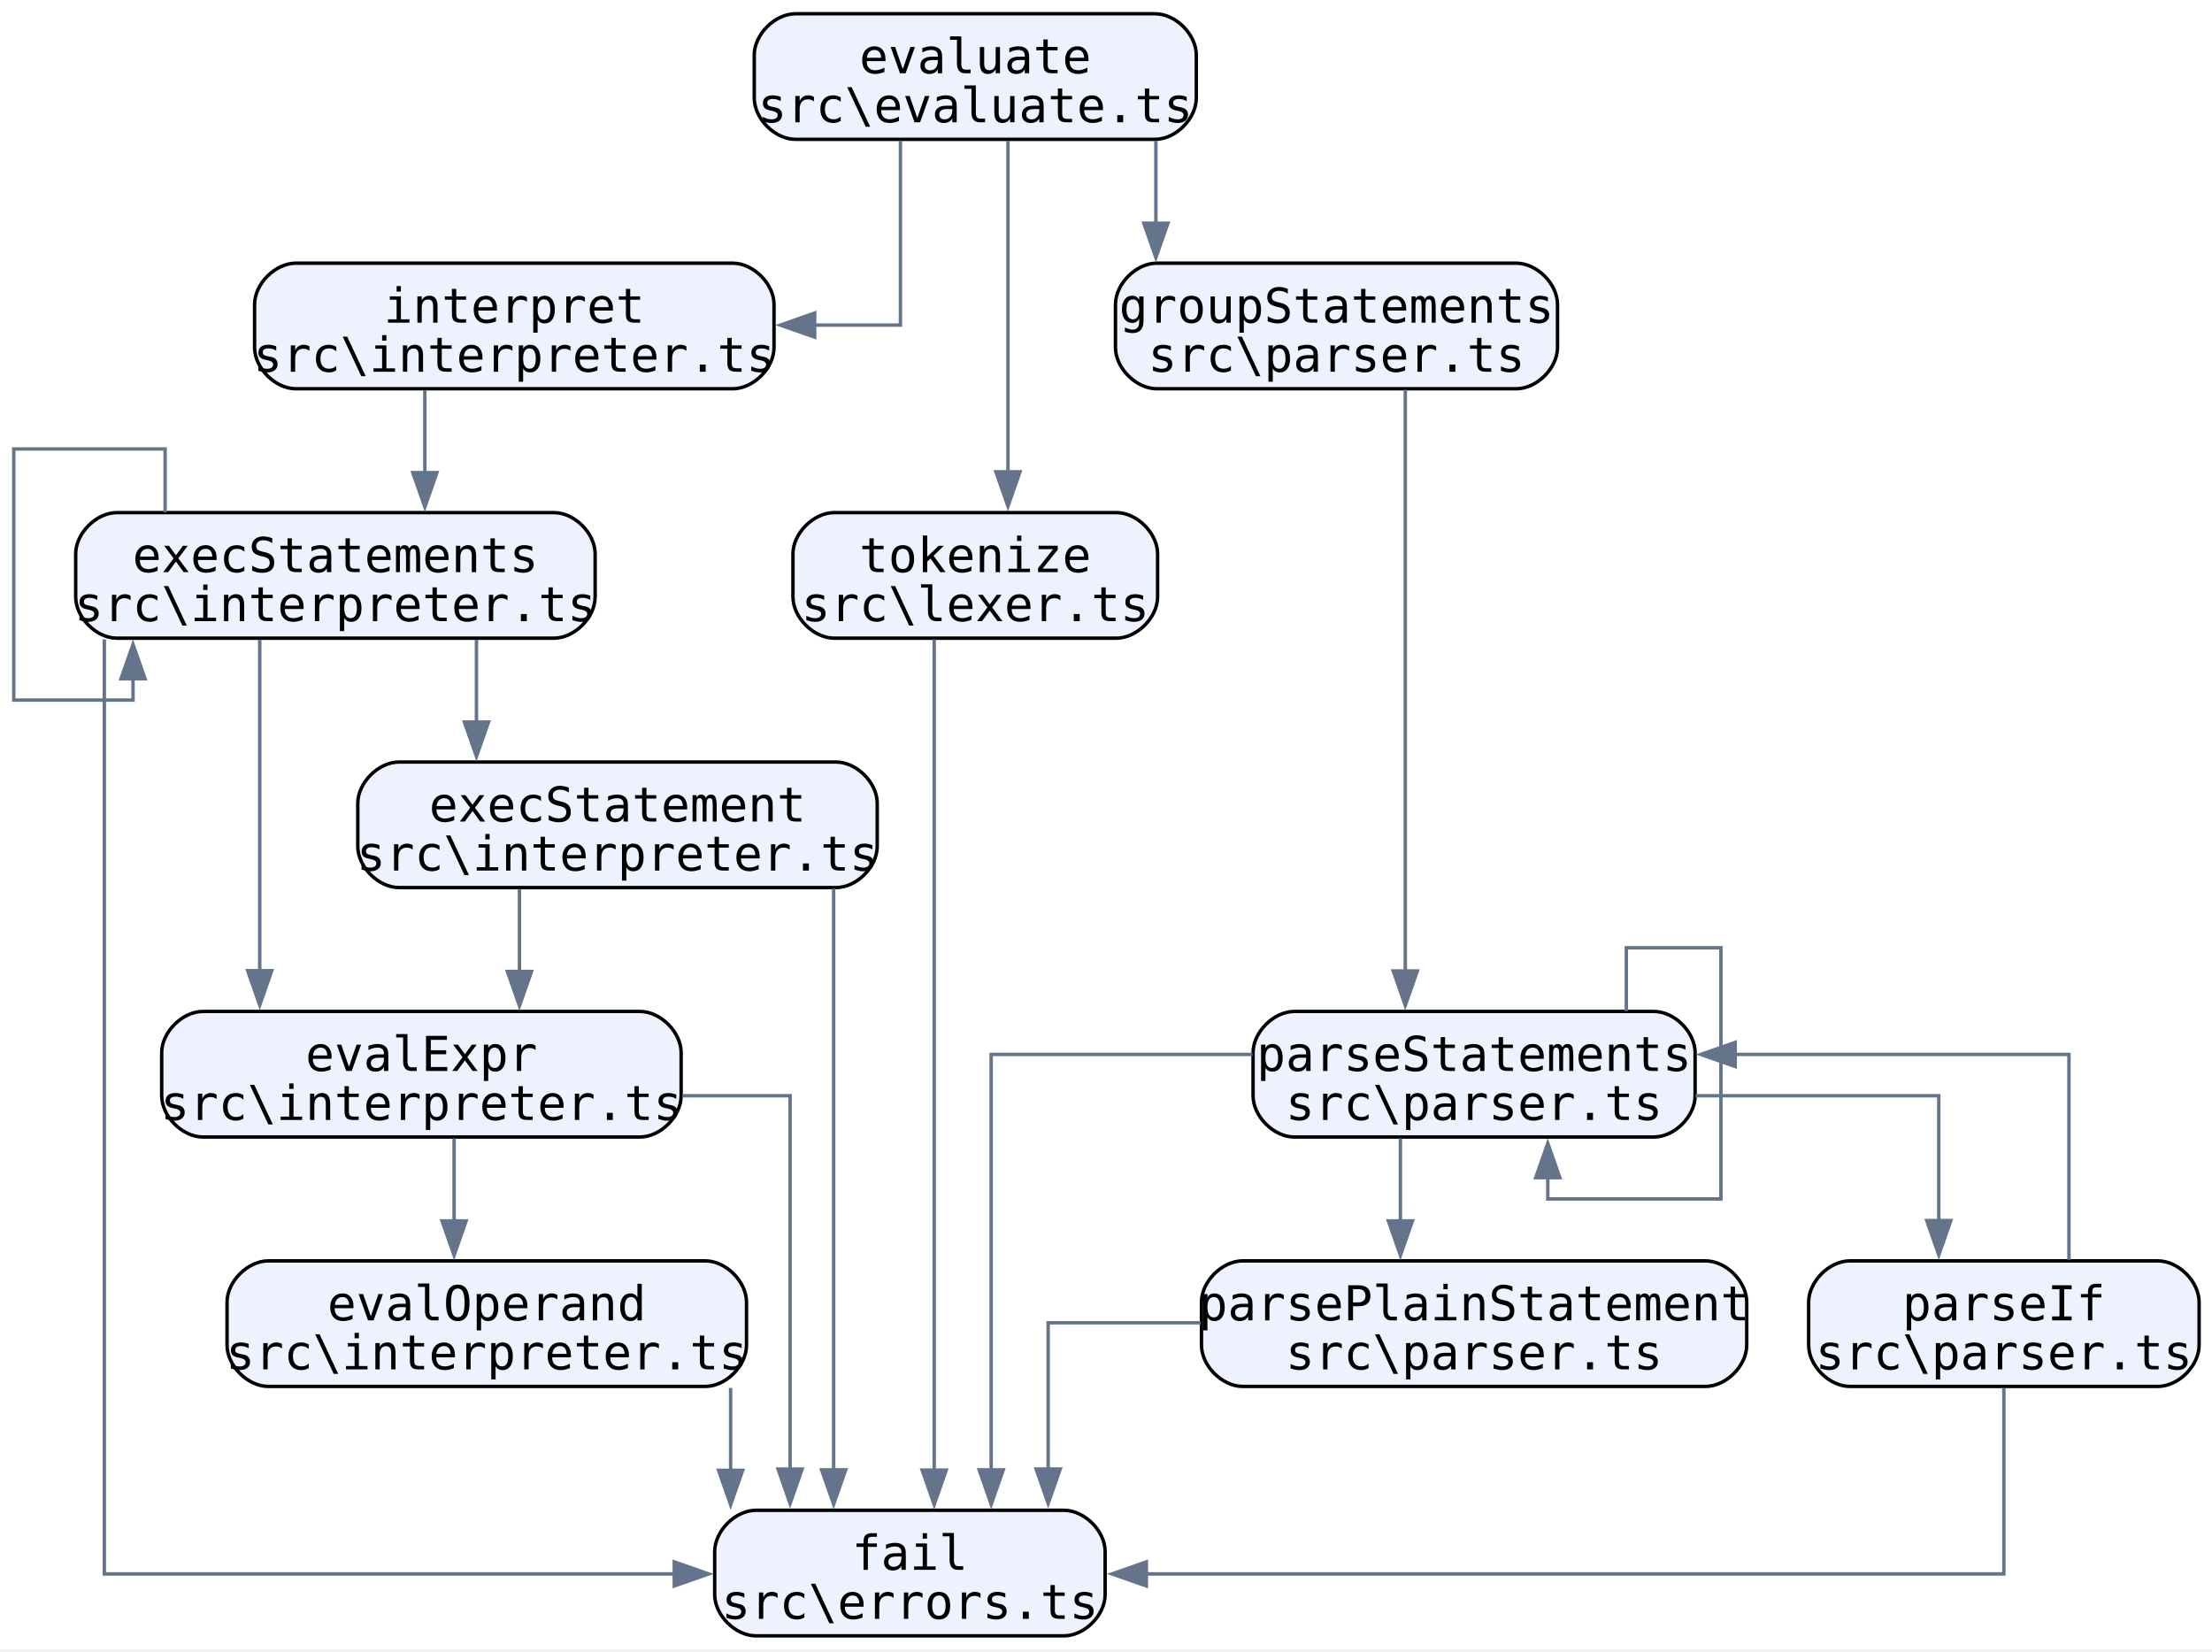
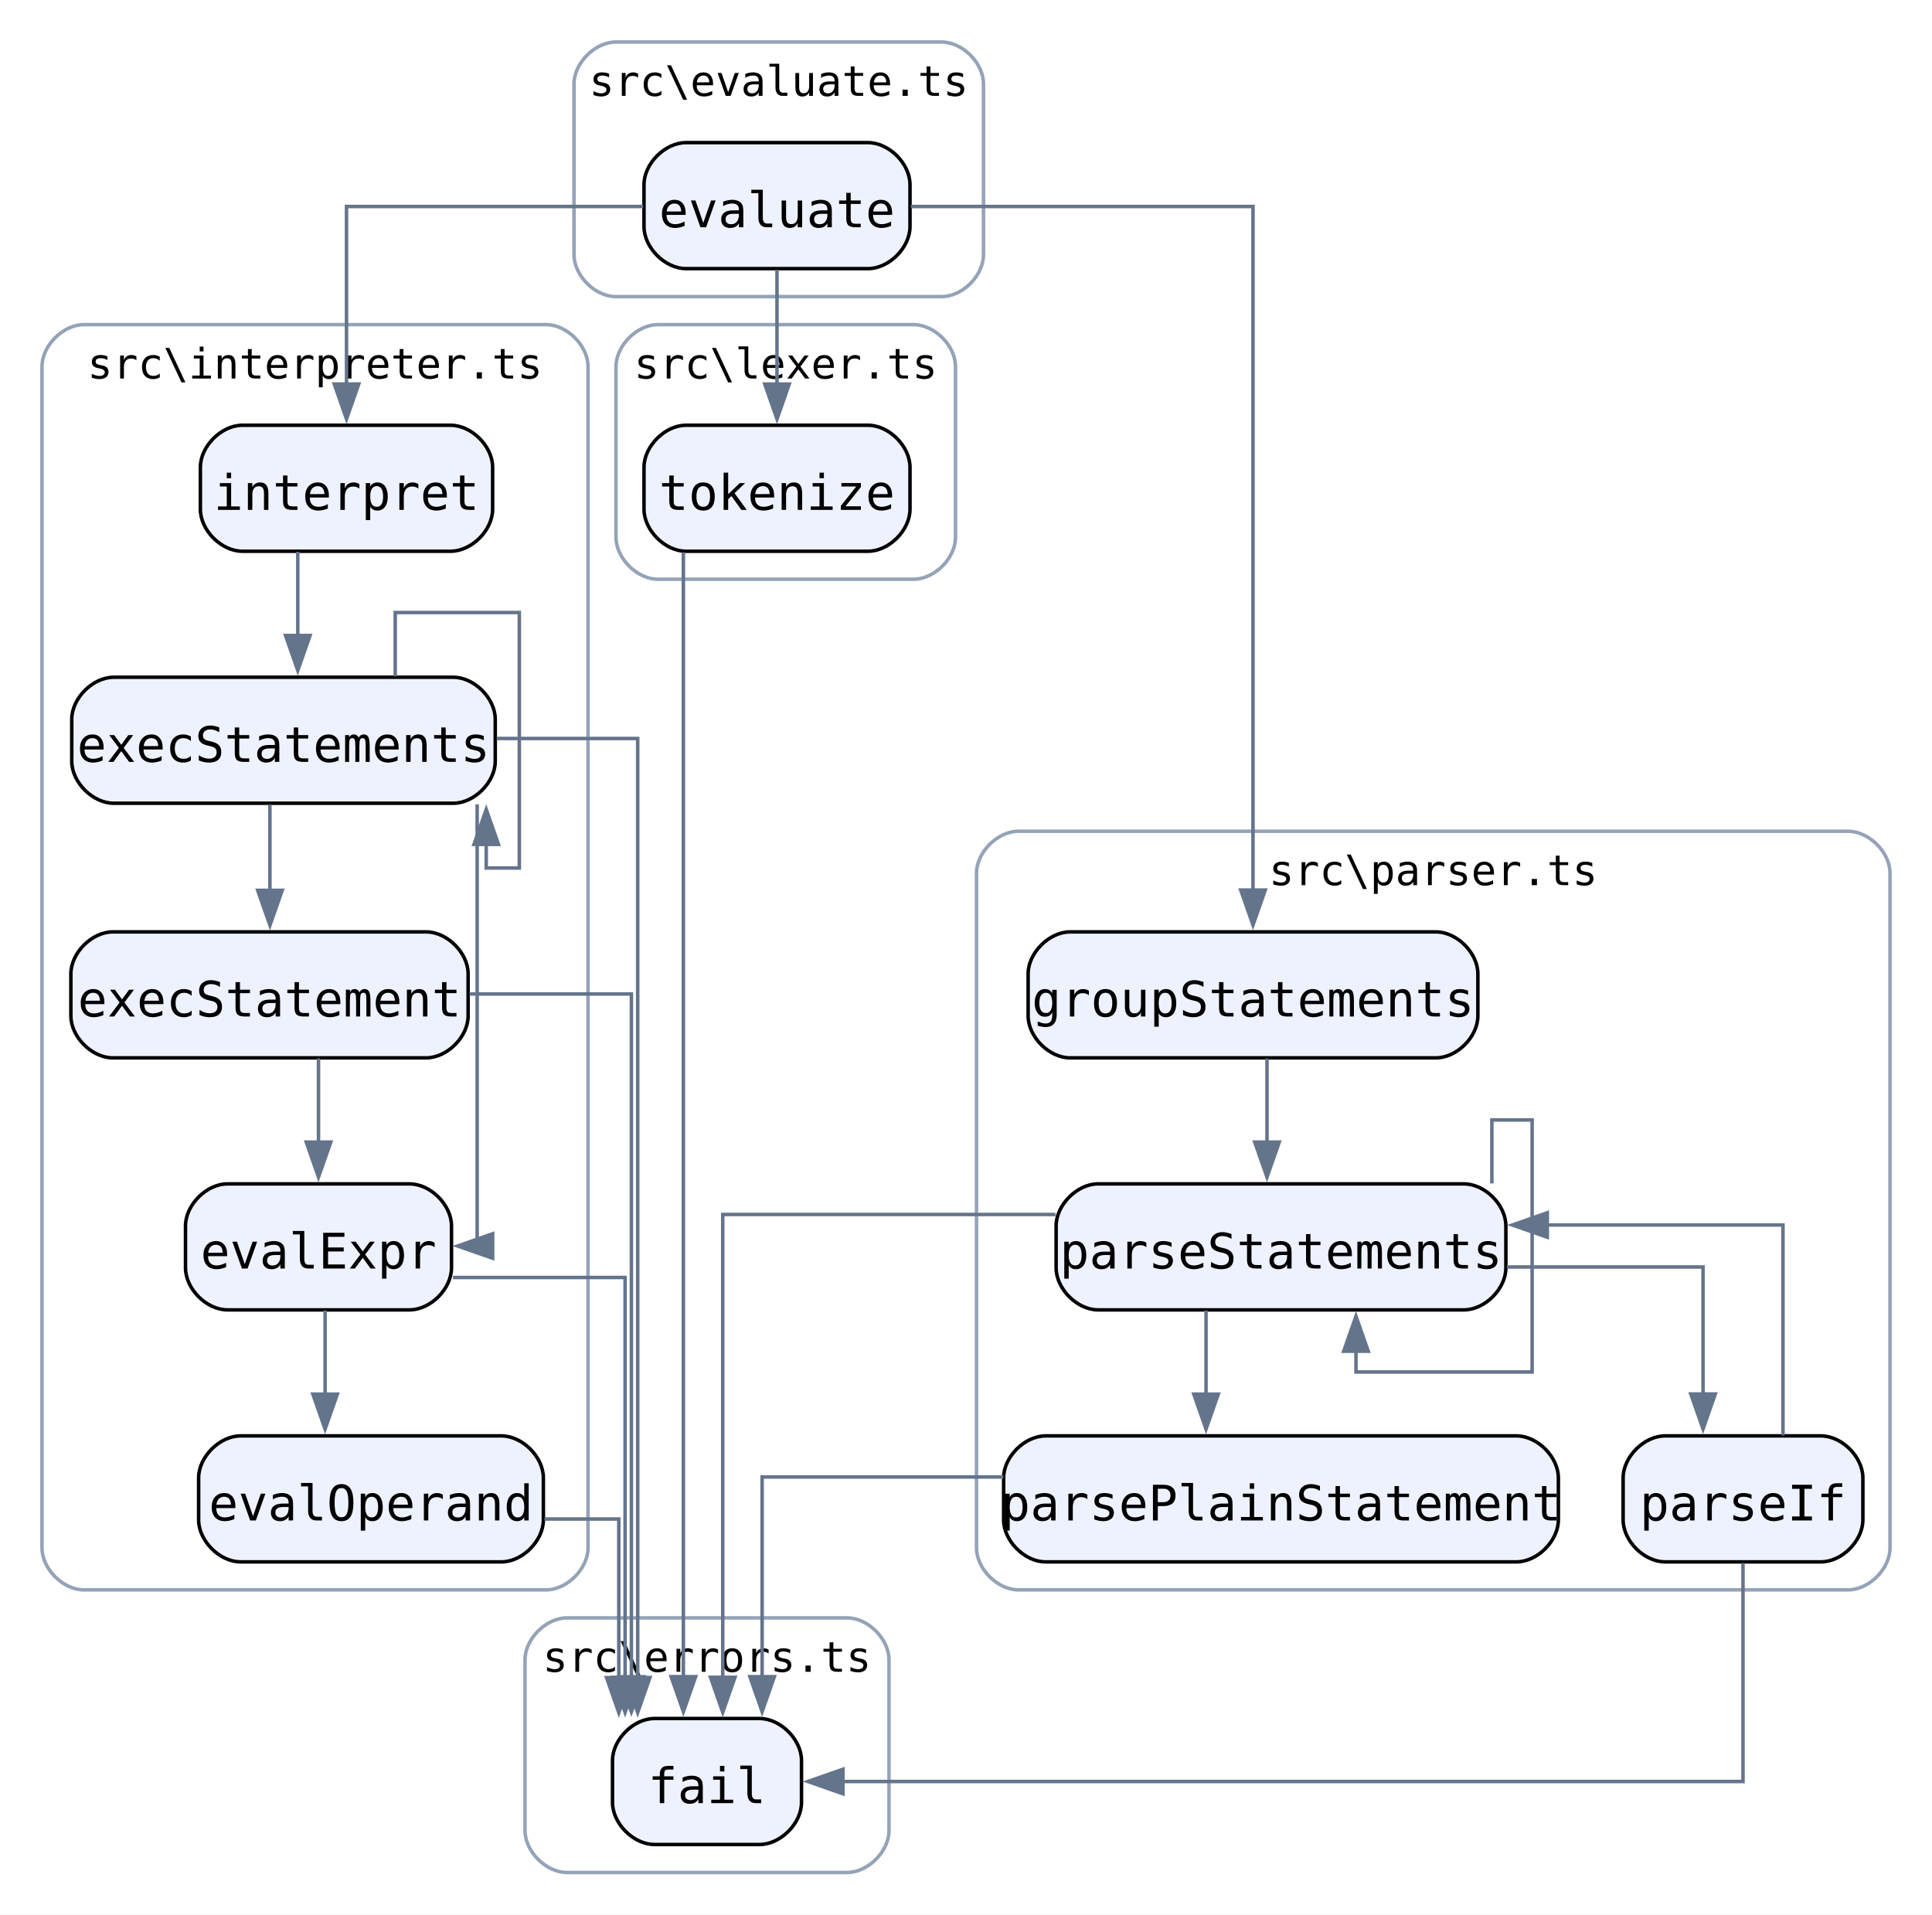
- <svg xmlns="http://www.w3.org/2000/svg" width="643pt" height="480pt" viewBox="0.00 0.00 643.00 480.00">
-   <g id="graph0" class="graph" transform="scale(1 1) rotate(0) translate(4 475.5)">
-     <polygon fill="white" stroke="none" points="-4,4 -4,-475.5 639.25,-475.5 639.25,4 -4,4" />
+ <svg xmlns="http://www.w3.org/2000/svg" width="552pt" height="547pt" viewBox="0.00 0.00 552.00 547.00">
+   <g id="graph0" class="graph" transform="scale(1 1) rotate(0) translate(4 543)">
+     <polygon fill="white" stroke="none" points="-4,4 -4,-543 548,-543 548,4 -4,4" />
+     <g id="clust1" class="cluster">
+       <path fill="none" stroke="#94a3b8" d="M158,-8C158,-8 238,-8 238,-8 244,-8 250,-14 250,-20 250,-20 250,-68.75 250,-68.75 250,-74.75 244,-80.75 238,-80.75 238,-80.75 158,-80.75 158,-80.75 152,-80.75 146,-74.75 146,-68.75 146,-68.75 146,-20 146,-20 146,-14 152,-8 158,-8" />
+       <text xml:space="preserve" text-anchor="middle" x="198" y="-65.35" font-family="Consolas" font-size="12.00">src\errors.ts</text>
+     </g>
+     <g id="clust2" class="cluster">
+       <path fill="none" stroke="#94a3b8" d="M172,-458.25C172,-458.25 265,-458.25 265,-458.25 271,-458.25 277,-464.25 277,-470.25 277,-470.25 277,-519 277,-519 277,-525 271,-531 265,-531 265,-531 172,-531 172,-531 166,-531 160,-525 160,-519 160,-519 160,-470.25 160,-470.25 160,-464.25 166,-458.25 172,-458.25" />
+       <text xml:space="preserve" text-anchor="middle" x="218.5" y="-515.6" font-family="Consolas" font-size="12.00">src\evaluate.ts</text>
+     </g>
+     <g id="clust3" class="cluster">
+       <path fill="none" stroke="#94a3b8" d="M20,-88.75C20,-88.75 152,-88.75 152,-88.75 158,-88.75 164,-94.75 164,-100.75 164,-100.75 164,-438.25 164,-438.25 164,-444.25 158,-450.25 152,-450.25 152,-450.25 20,-450.25 20,-450.25 14,-450.25 8,-444.25 8,-438.25 8,-438.25 8,-100.75 8,-100.75 8,-94.75 14,-88.75 20,-88.75" />
+       <text xml:space="preserve" text-anchor="middle" x="86" y="-434.85" font-family="Consolas" font-size="12.00">src\interpreter.ts</text>
+     </g>
+     <g id="clust4" class="cluster">
+       <path fill="none" stroke="#94a3b8" d="M184,-377.5C184,-377.5 257,-377.5 257,-377.5 263,-377.5 269,-383.5 269,-389.5 269,-389.5 269,-438.25 269,-438.25 269,-444.25 263,-450.25 257,-450.25 257,-450.25 184,-450.25 184,-450.25 178,-450.25 172,-444.25 172,-438.25 172,-438.25 172,-389.5 172,-389.5 172,-383.5 178,-377.5 184,-377.5" />
+       <text xml:space="preserve" text-anchor="middle" x="220.5" y="-434.85" font-family="Consolas" font-size="12.00">src\lexer.ts</text>
+     </g>
+     <g id="clust5" class="cluster">
+       <path fill="none" stroke="#94a3b8" d="M287,-88.75C287,-88.75 524,-88.75 524,-88.75 530,-88.75 536,-94.75 536,-100.75 536,-100.75 536,-293.5 536,-293.5 536,-299.5 530,-305.5 524,-305.5 524,-305.5 287,-305.5 287,-305.5 281,-305.5 275,-299.5 275,-293.5 275,-293.5 275,-100.75 275,-100.75 275,-94.75 281,-88.75 287,-88.75" />
+       <text xml:space="preserve" text-anchor="middle" x="405.5" y="-290.1" font-family="Consolas" font-size="12.00">src\parser.ts</text>
+     </g>
    <g id="node1" class="node">
-       <path fill="#eef2ff" stroke="black" d="M305.25,-36.5C305.25,-36.5 215.75,-36.5 215.75,-36.5 209.75,-36.5 203.75,-30.5 203.75,-24.5 203.75,-24.5 203.75,-12 203.75,-12 203.75,-6 209.75,0 215.75,0 215.75,0 305.25,0 305.25,0 311.25,0 317.25,-6 317.25,-12 317.25,-12 317.25,-24.5 317.25,-24.5 317.25,-30.5 311.25,-36.5 305.25,-36.5" />
-       <text xml:space="preserve" text-anchor="middle" x="260.5" y="-19.2" font-family="Consolas" font-size="14.00">fail</text>
-       <text xml:space="preserve" text-anchor="middle" x="260.5" y="-4.95" font-family="Consolas" font-size="14.00">src\errors.ts</text>
+       <path fill="#eef2ff" stroke="black" d="M213,-52C213,-52 183,-52 183,-52 177,-52 171,-46 171,-40 171,-40 171,-28 171,-28 171,-22 177,-16 183,-16 183,-16 213,-16 213,-16 219,-16 225,-22 225,-28 225,-28 225,-40 225,-40 225,-46 219,-52 213,-52" />
+       <text xml:space="preserve" text-anchor="middle" x="198" y="-27.82" font-family="Consolas" font-size="14.00">fail</text>
    </g>
    <g id="node2" class="node">
-       <path fill="#eef2ff" stroke="black" d="M331.75,-471.5C331.75,-471.5 227.25,-471.5 227.25,-471.5 221.25,-471.5 215.25,-465.5 215.25,-459.5 215.25,-459.5 215.25,-447 215.25,-447 215.25,-441 221.25,-435 227.25,-435 227.25,-435 331.75,-435 331.75,-435 337.75,-435 343.75,-441 343.75,-447 343.75,-447 343.75,-459.5 343.75,-459.5 343.75,-465.5 337.75,-471.5 331.75,-471.5" />
-       <text xml:space="preserve" text-anchor="middle" x="279.5" y="-454.2" font-family="Consolas" font-size="14.00">evaluate</text>
-       <text xml:space="preserve" text-anchor="middle" x="279.5" y="-439.95" font-family="Consolas" font-size="14.00">src\evaluate.ts</text>
+       <path fill="#eef2ff" stroke="black" d="M244,-502.25C244,-502.25 192,-502.25 192,-502.25 186,-502.25 180,-496.25 180,-490.25 180,-490.25 180,-478.25 180,-478.25 180,-472.25 186,-466.25 192,-466.25 192,-466.25 244,-466.25 244,-466.25 250,-466.25 256,-472.25 256,-478.25 256,-478.25 256,-490.25 256,-490.25 256,-496.25 250,-502.25 244,-502.25" />
+       <text xml:space="preserve" text-anchor="middle" x="218" y="-478.07" font-family="Consolas" font-size="14.00">evaluate</text>
    </g>
    <g id="node7" class="node">
-       <path fill="#eef2ff" stroke="black" d="M209,-399C209,-399 82,-399 82,-399 76,-399 70,-393 70,-387 70,-387 70,-374.5 70,-374.5 70,-368.5 76,-362.5 82,-362.5 82,-362.5 209,-362.5 209,-362.5 215,-362.5 221,-368.5 221,-374.5 221,-374.5 221,-387 221,-387 221,-393 215,-399 209,-399" />
-       <text xml:space="preserve" text-anchor="middle" x="145.5" y="-381.7" font-family="Consolas" font-size="14.00">interpret</text>
-       <text xml:space="preserve" text-anchor="middle" x="145.5" y="-367.45" font-family="Consolas" font-size="14.00">src\interpreter.ts</text>
+       <path fill="#eef2ff" stroke="black" d="M124.75,-421.5C124.75,-421.5 65.25,-421.5 65.25,-421.5 59.25,-421.5 53.25,-415.5 53.25,-409.5 53.25,-409.5 53.25,-397.5 53.25,-397.5 53.25,-391.5 59.25,-385.5 65.25,-385.5 65.25,-385.5 124.75,-385.5 124.75,-385.5 130.75,-385.5 136.75,-391.5 136.75,-397.5 136.75,-397.5 136.75,-409.5 136.75,-409.5 136.75,-415.5 130.75,-421.5 124.75,-421.5" />
+       <text xml:space="preserve" text-anchor="middle" x="95" y="-397.32" font-family="Consolas" font-size="14.00">interpret</text>
    </g>
    <g id="edge3" class="edge">
-       <path fill="none" stroke="#64748b" d="M257.75,-434.64C257.75,-413.24 257.75,-381 257.75,-381 257.75,-381 232.82,-381 232.82,-381" />
-       <polygon fill="#64748b" stroke="#64748b" points="232.82,-377.5 222.82,-381 232.82,-384.5 232.82,-377.5" />
+       <path fill="none" stroke="#64748b" d="M179.76,-484C143.65,-484 95,-484 95,-484 95,-484 95,-433.28 95,-433.28" />
+       <polygon fill="#64748b" stroke="#64748b" points="98.5,-433.28 95,-423.28 91.5,-433.28 98.5,-433.28" />
    </g>
    <g id="node8" class="node">
-       <path fill="#eef2ff" stroke="black" d="M320.5,-326.5C320.5,-326.5 238.5,-326.5 238.5,-326.5 232.5,-326.5 226.5,-320.5 226.5,-314.5 226.5,-314.5 226.5,-302 226.5,-302 226.5,-296 232.5,-290 238.5,-290 238.5,-290 320.5,-290 320.5,-290 326.5,-290 332.5,-296 332.5,-302 332.5,-302 332.5,-314.5 332.5,-314.5 332.5,-320.5 326.5,-326.5 320.5,-326.5" />
-       <text xml:space="preserve" text-anchor="middle" x="279.5" y="-309.2" font-family="Consolas" font-size="14.00">tokenize</text>
-       <text xml:space="preserve" text-anchor="middle" x="279.5" y="-294.95" font-family="Consolas" font-size="14.00">src\lexer.ts</text>
+       <path fill="#eef2ff" stroke="black" d="M244,-421.5C244,-421.5 192,-421.5 192,-421.5 186,-421.5 180,-415.5 180,-409.5 180,-409.5 180,-397.5 180,-397.5 180,-391.5 186,-385.5 192,-385.5 192,-385.5 244,-385.5 244,-385.5 250,-385.5 256,-391.5 256,-397.5 256,-397.5 256,-409.5 256,-409.5 256,-415.5 250,-421.5 244,-421.5" />
+       <text xml:space="preserve" text-anchor="middle" x="218" y="-397.32" font-family="Consolas" font-size="14.00">tokenize</text>
    </g>
    <g id="edge1" class="edge">
-       <path fill="none" stroke="#64748b" d="M289,-434.59C289,-434.59 289,-338.35 289,-338.35" />
-       <polygon fill="#64748b" stroke="#64748b" points="292.5,-338.35 289,-328.35 285.5,-338.35 292.5,-338.35" />
+       <path fill="none" stroke="#64748b" d="M218,-465.93C218,-465.93 218,-433.26 218,-433.26" />
+       <polygon fill="#64748b" stroke="#64748b" points="221.5,-433.26 218,-423.26 214.5,-433.26 221.5,-433.26" />
    </g>
    <g id="node12" class="node">
-       <path fill="#eef2ff" stroke="black" d="M436.75,-399C436.75,-399 332.25,-399 332.25,-399 326.25,-399 320.25,-393 320.25,-387 320.25,-387 320.25,-374.5 320.25,-374.5 320.25,-368.5 326.25,-362.5 332.25,-362.5 332.25,-362.5 436.75,-362.5 436.75,-362.5 442.75,-362.5 448.75,-368.5 448.75,-374.5 448.75,-374.5 448.75,-387 448.75,-387 448.75,-393 442.75,-399 436.75,-399" />
-       <text xml:space="preserve" text-anchor="middle" x="384.5" y="-381.7" font-family="Consolas" font-size="14.00">groupStatements</text>
-       <text xml:space="preserve" text-anchor="middle" x="384.5" y="-367.45" font-family="Consolas" font-size="14.00">src\parser.ts</text>
+       <path fill="#eef2ff" stroke="black" d="M406.25,-276.75C406.25,-276.75 301.75,-276.75 301.75,-276.75 295.75,-276.75 289.75,-270.75 289.75,-264.75 289.75,-264.75 289.75,-252.75 289.75,-252.75 289.75,-246.75 295.75,-240.75 301.75,-240.75 301.75,-240.75 406.25,-240.75 406.25,-240.75 412.25,-240.75 418.25,-246.75 418.25,-252.75 418.25,-252.75 418.25,-264.75 418.25,-264.75 418.25,-270.75 412.25,-276.75 406.25,-276.75" />
+       <text xml:space="preserve" text-anchor="middle" x="354" y="-252.57" font-family="Consolas" font-size="14.00">groupStatements</text>
    </g>
    <g id="edge2" class="edge">
-       <path fill="none" stroke="#64748b" d="M332,-434.58C332,-434.58 332,-410.62 332,-410.62" />
-       <polygon fill="#64748b" stroke="#64748b" points="335.5,-410.62 332,-400.62 328.5,-410.62 335.5,-410.62" />
+       <path fill="none" stroke="#64748b" d="M256.25,-484C296.47,-484 354,-484 354,-484 354,-484 354,-288.7 354,-288.7" />
+       <polygon fill="#64748b" stroke="#64748b" points="357.5,-288.7 354,-278.7 350.5,-288.7 357.5,-288.7" />
    </g>
    <g id="node3" class="node">
-       <path fill="#eef2ff" stroke="black" d="M201,-109C201,-109 74,-109 74,-109 68,-109 62,-103 62,-97 62,-97 62,-84.5 62,-84.5 62,-78.5 68,-72.5 74,-72.5 74,-72.5 201,-72.5 201,-72.5 207,-72.5 213,-78.5 213,-84.5 213,-84.5 213,-97 213,-97 213,-103 207,-109 201,-109" />
-       <text xml:space="preserve" text-anchor="middle" x="137.5" y="-91.7" font-family="Consolas" font-size="14.00">evalOperand</text>
-       <text xml:space="preserve" text-anchor="middle" x="137.5" y="-77.45" font-family="Consolas" font-size="14.00">src\interpreter.ts</text>
+       <path fill="#eef2ff" stroke="black" d="M139.25,-132.75C139.25,-132.75 64.75,-132.75 64.75,-132.75 58.75,-132.75 52.75,-126.75 52.75,-120.75 52.75,-120.75 52.75,-108.75 52.75,-108.75 52.75,-102.75 58.75,-96.75 64.75,-96.75 64.75,-96.75 139.25,-96.75 139.25,-96.75 145.25,-96.75 151.25,-102.75 151.25,-108.75 151.25,-108.75 151.25,-120.75 151.25,-120.75 151.25,-126.75 145.25,-132.75 139.25,-132.75" />
+       <text xml:space="preserve" text-anchor="middle" x="102" y="-108.58" font-family="Consolas" font-size="14.00">evalOperand</text>
    </g>
    <g id="edge4" class="edge">
-       <path fill="none" stroke="#64748b" d="M208.38,-72.08C208.38,-72.08 208.38,-48.12 208.38,-48.12" />
-       <polygon fill="#64748b" stroke="#64748b" points="211.88,-48.12 208.38,-38.12 204.88,-48.12 211.88,-48.12" />
+       <path fill="none" stroke="#64748b" d="M151.56,-109C163.46,-109 172.8,-109 172.8,-109 172.8,-109 172.8,-63.67 172.8,-63.67" />
+       <polygon fill="#64748b" stroke="#64748b" points="176.3,-63.67 172.8,-53.67 169.3,-63.67 176.3,-63.67" />
    </g>
    <g id="node4" class="node">
-       <path fill="#eef2ff" stroke="black" d="M182,-181.5C182,-181.5 55,-181.5 55,-181.5 49,-181.5 43,-175.5 43,-169.5 43,-169.5 43,-157 43,-157 43,-151 49,-145 55,-145 55,-145 182,-145 182,-145 188,-145 194,-151 194,-157 194,-157 194,-169.5 194,-169.5 194,-175.5 188,-181.5 182,-181.5" />
-       <text xml:space="preserve" text-anchor="middle" x="118.5" y="-164.2" font-family="Consolas" font-size="14.00">evalExpr</text>
-       <text xml:space="preserve" text-anchor="middle" x="118.5" y="-149.95" font-family="Consolas" font-size="14.00">src\interpreter.ts</text>
+       <path fill="#eef2ff" stroke="black" d="M113,-204.75C113,-204.75 61,-204.75 61,-204.75 55,-204.75 49,-198.75 49,-192.75 49,-192.75 49,-180.75 49,-180.75 49,-174.75 55,-168.75 61,-168.75 61,-168.75 113,-168.75 113,-168.75 119,-168.75 125,-174.75 125,-180.75 125,-180.75 125,-192.75 125,-192.75 125,-198.75 119,-204.75 113,-204.75" />
+       <text xml:space="preserve" text-anchor="middle" x="87" y="-180.57" font-family="Consolas" font-size="14.00">evalExpr</text>
    </g>
    <g id="edge5" class="edge">
-       <path fill="none" stroke="#64748b" d="M194.38,-157C211.98,-157 225.67,-157 225.67,-157 225.67,-157 225.67,-48.48 225.67,-48.48" />
-       <polygon fill="#64748b" stroke="#64748b" points="229.17,-48.48 225.67,-38.48 222.17,-48.48 229.17,-48.48" />
+       <path fill="none" stroke="#64748b" d="M125.42,-178C148.96,-178 174.6,-178 174.6,-178 174.6,-178 174.6,-63.75 174.6,-63.75" />
+       <polygon fill="#64748b" stroke="#64748b" points="178.1,-63.75 174.6,-53.75 171.1,-63.75 178.1,-63.75" />
    </g>
    <g id="edge6" class="edge">
-       <path fill="none" stroke="#64748b" d="M128,-144.58C128,-144.58 128,-120.62 128,-120.62" />
-       <polygon fill="#64748b" stroke="#64748b" points="131.5,-120.62 128,-110.62 124.5,-120.62 131.5,-120.62" />
+       <path fill="none" stroke="#64748b" d="M88.88,-168.58C88.88,-168.58 88.88,-144.68 88.88,-144.68" />
+       <polygon fill="#64748b" stroke="#64748b" points="92.38,-144.68 88.88,-134.68 85.38,-144.68 92.38,-144.68" />
    </g>
    <g id="node5" class="node">
-       <path fill="#eef2ff" stroke="black" d="M239,-254C239,-254 112,-254 112,-254 106,-254 100,-248 100,-242 100,-242 100,-229.5 100,-229.5 100,-223.5 106,-217.5 112,-217.5 112,-217.5 239,-217.5 239,-217.5 245,-217.5 251,-223.5 251,-229.5 251,-229.5 251,-242 251,-242 251,-248 245,-254 239,-254" />
-       <text xml:space="preserve" text-anchor="middle" x="175.5" y="-236.7" font-family="Consolas" font-size="14.00">execStatement</text>
-       <text xml:space="preserve" text-anchor="middle" x="175.5" y="-222.45" font-family="Consolas" font-size="14.00">src\interpreter.ts</text>
+       <path fill="#eef2ff" stroke="black" d="M117.75,-276.75C117.75,-276.75 28.25,-276.75 28.25,-276.75 22.25,-276.75 16.25,-270.75 16.25,-264.75 16.25,-264.75 16.25,-252.75 16.25,-252.75 16.25,-246.75 22.25,-240.75 28.25,-240.75 28.25,-240.75 117.75,-240.75 117.75,-240.75 123.75,-240.75 129.75,-246.75 129.75,-252.75 129.75,-252.75 129.75,-264.75 129.75,-264.75 129.75,-270.75 123.75,-276.75 117.75,-276.75" />
+       <text xml:space="preserve" text-anchor="middle" x="73" y="-252.57" font-family="Consolas" font-size="14.00">execStatement</text>
    </g>
    <g id="edge7" class="edge">
-       <path fill="none" stroke="#64748b" d="M238.33,-217.21C238.33,-217.21 238.33,-48.26 238.33,-48.26" />
-       <polygon fill="#64748b" stroke="#64748b" points="241.83,-48.26 238.33,-38.26 234.83,-48.26 241.83,-48.26" />
+       <path fill="none" stroke="#64748b" d="M130.14,-259C154.06,-259 176.4,-259 176.4,-259 176.4,-259 176.4,-63.93 176.4,-63.93" />
+       <polygon fill="#64748b" stroke="#64748b" points="179.9,-63.93 176.4,-53.93 172.9,-63.93 179.9,-63.93" />
    </g>
    <g id="edge8" class="edge">
-       <path fill="none" stroke="#64748b" d="M147,-217.08C147,-217.08 147,-193.12 147,-193.12" />
-       <polygon fill="#64748b" stroke="#64748b" points="150.5,-193.12 147,-183.12 143.5,-193.12 150.5,-193.12" />
+       <path fill="none" stroke="#64748b" d="M87,-240.58C87,-240.58 87,-216.68 87,-216.68" />
+       <polygon fill="#64748b" stroke="#64748b" points="90.5,-216.68 87,-206.68 83.5,-216.68 90.5,-216.68" />
    </g>
    <g id="node6" class="node">
-       <path fill="#eef2ff" stroke="black" d="M157,-326.5C157,-326.5 30,-326.5 30,-326.5 24,-326.5 18,-320.5 18,-314.5 18,-314.5 18,-302 18,-302 18,-296 24,-290 30,-290 30,-290 157,-290 157,-290 163,-290 169,-296 169,-302 169,-302 169,-314.5 169,-314.5 169,-320.5 163,-326.5 157,-326.5" />
-       <text xml:space="preserve" text-anchor="middle" x="93.5" y="-309.2" font-family="Consolas" font-size="14.00">execStatements</text>
-       <text xml:space="preserve" text-anchor="middle" x="93.5" y="-294.95" font-family="Consolas" font-size="14.00">src\interpreter.ts</text>
+       <path fill="#eef2ff" stroke="black" d="M125.5,-349.5C125.5,-349.5 28.5,-349.5 28.5,-349.5 22.5,-349.5 16.5,-343.5 16.5,-337.5 16.5,-337.5 16.5,-325.5 16.5,-325.5 16.5,-319.5 22.5,-313.5 28.5,-313.5 28.5,-313.5 125.5,-313.5 125.5,-313.5 131.5,-313.5 137.5,-319.5 137.5,-325.5 137.5,-325.5 137.5,-337.5 137.5,-337.5 137.5,-343.5 131.5,-349.5 125.5,-349.5" />
+       <text xml:space="preserve" text-anchor="middle" x="77" y="-325.32" font-family="Consolas" font-size="14.00">execStatements</text>
    </g>
    <g id="edge10" class="edge">
-       <path fill="none" stroke="#64748b" d="M26.33,-289.65C26.33,-225.59 26.33,-18 26.33,-18 26.33,-18 192,-18 192,-18" />
-       <polygon fill="#64748b" stroke="#64748b" points="192,-21.5 202,-18 192,-14.5 192,-21.5" />
+       <path fill="none" stroke="#64748b" d="M137.91,-332C159.35,-332 178.2,-332 178.2,-332 178.2,-332 178.2,-63.71 178.2,-63.71" />
+       <polygon fill="#64748b" stroke="#64748b" points="181.7,-63.71 178.2,-53.71 174.7,-63.71 181.7,-63.71" />
    </g>
    <g id="edge11" class="edge">
-       <path fill="none" stroke="#64748b" d="M71.5,-289.59C71.5,-289.59 71.5,-193.35 71.5,-193.35" />
-       <polygon fill="#64748b" stroke="#64748b" points="75,-193.35 71.5,-183.35 68,-193.35 75,-193.35" />
+       <path fill="none" stroke="#64748b" d="M132.33,-313.2C132.33,-274.32 132.33,-187 132.33,-187 132.33,-187 131.62,-187 131.62,-187" />
+       <polygon fill="#64748b" stroke="#64748b" points="136.76,-183.5 126.76,-187 136.76,-190.5 136.76,-183.5" />
    </g>
    <g id="edge12" class="edge">
-       <path fill="none" stroke="#64748b" d="M134.5,-289.58C134.5,-289.58 134.5,-265.62 134.5,-265.62" />
-       <polygon fill="#64748b" stroke="#64748b" points="138,-265.62 134.5,-255.62 131,-265.62 138,-265.62" />
+       <path fill="none" stroke="#64748b" d="M73.12,-313.14C73.12,-313.14 73.12,-288.62 73.12,-288.62" />
+       <polygon fill="#64748b" stroke="#64748b" points="76.63,-288.62 73.13,-278.62 69.63,-288.62 76.63,-288.62" />
    </g>
    <g id="edge9" class="edge">
-       <path fill="none" stroke="#64748b" d="M44,-326.62C44,-335.81 44,-345 44,-345 44,-345 0,-345 0,-345 0,-345 0,-272 0,-272 0,-272 34.67,-272 34.67,-272 34.67,-272 34.67,-278.19 34.67,-278.19" />
-       <polygon fill="#64748b" stroke="#64748b" points="31.17,-278.19 34.67,-288.19 38.17,-278.19 31.17,-278.19" />
+       <path fill="none" stroke="#64748b" d="M108.92,-349.75C108.92,-358.88 108.92,-368 108.92,-368 108.92,-368 144.38,-368 144.38,-368 144.38,-368 144.38,-295 144.38,-295 144.38,-295 134.92,-295 134.92,-295 134.92,-295 134.92,-301.74 134.92,-301.74" />
+       <polygon fill="#64748b" stroke="#64748b" points="131.42,-301.74 134.92,-311.74 138.42,-301.74 131.42,-301.74" />
    </g>
    <g id="edge13" class="edge">
-       <path fill="none" stroke="#64748b" d="M119.5,-362.08C119.5,-362.08 119.5,-338.12 119.5,-338.12" />
-       <polygon fill="#64748b" stroke="#64748b" points="123,-338.12 119.5,-328.12 116,-338.12 123,-338.12" />
+       <path fill="none" stroke="#64748b" d="M81.08,-385.33C81.08,-385.33 81.08,-361.43 81.08,-361.43" />
+       <polygon fill="#64748b" stroke="#64748b" points="84.58,-361.43 81.08,-351.43 77.58,-361.43 84.58,-361.43" />
    </g>
    <g id="edge14" class="edge">
-       <path fill="none" stroke="#64748b" d="M267.56,-289.67C267.56,-289.67 267.56,-48.19 267.56,-48.19" />
-       <polygon fill="#64748b" stroke="#64748b" points="271.06,-48.19 267.56,-38.19 264.06,-48.19 271.06,-48.19" />
+       <path fill="none" stroke="#64748b" d="M191.25,-385.18C191.25,-385.18 191.25,-63.95 191.25,-63.95" />
+       <polygon fill="#64748b" stroke="#64748b" points="194.75,-63.95 191.25,-53.95 187.75,-63.95 194.75,-63.95" />
    </g>
    <g id="node9" class="node">
-       <path fill="#eef2ff" stroke="black" d="M476.75,-181.5C476.75,-181.5 372.25,-181.5 372.25,-181.5 366.25,-181.5 360.25,-175.5 360.25,-169.5 360.25,-169.5 360.25,-157 360.25,-157 360.25,-151 366.25,-145 372.25,-145 372.25,-145 476.75,-145 476.75,-145 482.75,-145 488.75,-151 488.75,-157 488.75,-157 488.75,-169.5 488.75,-169.5 488.75,-175.5 482.75,-181.5 476.75,-181.5" />
-       <text xml:space="preserve" text-anchor="middle" x="424.5" y="-164.2" font-family="Consolas" font-size="14.00">parseStatements</text>
-       <text xml:space="preserve" text-anchor="middle" x="424.5" y="-149.95" font-family="Consolas" font-size="14.00">src\parser.ts</text>
+       <path fill="#eef2ff" stroke="black" d="M414.25,-204.75C414.25,-204.75 309.75,-204.75 309.75,-204.75 303.75,-204.75 297.75,-198.75 297.75,-192.75 297.75,-192.75 297.75,-180.75 297.75,-180.75 297.75,-174.75 303.75,-168.75 309.75,-168.75 309.75,-168.75 414.25,-168.75 414.25,-168.75 420.25,-168.75 426.25,-174.75 426.25,-180.75 426.25,-180.75 426.25,-192.75 426.25,-192.75 426.25,-198.75 420.25,-204.75 414.25,-204.75" />
+       <text xml:space="preserve" text-anchor="middle" x="362" y="-180.57" font-family="Consolas" font-size="14.00">parseStatements</text>
    </g>
    <g id="edge16" class="edge">
-       <path fill="none" stroke="#64748b" d="M360.06,-169C323.16,-169 284.12,-169 284.12,-169 284.12,-169 284.12,-48.25 284.12,-48.25" />
-       <polygon fill="#64748b" stroke="#64748b" points="287.63,-48.25 284.13,-38.25 280.63,-48.25 287.63,-48.25" />
+       <path fill="none" stroke="#64748b" d="M297.58,-196C253.32,-196 202.5,-196 202.5,-196 202.5,-196 202.5,-63.78 202.5,-63.78" />
+       <polygon fill="#64748b" stroke="#64748b" points="206,-63.78 202.5,-53.78 199,-63.78 206,-63.78" />
    </g>
    <g id="edge15" class="edge">
-       <path fill="none" stroke="#64748b" d="M468.75,-181.62C468.75,-190.81 468.75,-200 468.75,-200 468.75,-200 496.25,-200 496.25,-200 496.25,-200 496.25,-127 496.25,-127 496.25,-127 445.92,-127 445.92,-127 445.92,-127 445.92,-133.19 445.92,-133.19" />
-       <polygon fill="#64748b" stroke="#64748b" points="442.42,-133.19 445.92,-143.19 449.42,-133.19 442.42,-133.19" />
+       <path fill="none" stroke="#64748b" d="M422.25,-204.88C422.25,-213.94 422.25,-223 422.25,-223 422.25,-223 433.75,-223 433.75,-223 433.75,-223 433.75,-151 433.75,-151 433.75,-151 383.42,-151 383.42,-151 383.42,-151 383.42,-156.94 383.42,-156.94" />
+       <polygon fill="#64748b" stroke="#64748b" points="379.92,-156.94 383.42,-166.94 386.92,-156.94 379.92,-156.94" />
    </g>
    <g id="node10" class="node">
-       <path fill="#eef2ff" stroke="black" d="M491.75,-109C491.75,-109 357.25,-109 357.25,-109 351.25,-109 345.25,-103 345.25,-97 345.25,-97 345.25,-84.5 345.25,-84.5 345.25,-78.5 351.25,-72.5 357.25,-72.5 357.25,-72.5 491.75,-72.5 491.75,-72.5 497.75,-72.5 503.75,-78.5 503.75,-84.5 503.75,-84.5 503.75,-97 503.75,-97 503.75,-103 497.75,-109 491.75,-109" />
-       <text xml:space="preserve" text-anchor="middle" x="424.5" y="-91.7" font-family="Consolas" font-size="14.00">parsePlainStatement</text>
-       <text xml:space="preserve" text-anchor="middle" x="424.5" y="-77.45" font-family="Consolas" font-size="14.00">src\parser.ts</text>
+       <path fill="#eef2ff" stroke="black" d="M429.25,-132.75C429.25,-132.75 294.75,-132.75 294.75,-132.75 288.75,-132.75 282.75,-126.75 282.75,-120.75 282.75,-120.75 282.75,-108.75 282.75,-108.75 282.75,-102.75 288.75,-96.75 294.75,-96.75 294.75,-96.75 429.25,-96.75 429.25,-96.75 435.25,-96.75 441.25,-102.75 441.25,-108.75 441.25,-108.75 441.25,-120.75 441.25,-120.75 441.25,-126.75 435.25,-132.75 429.25,-132.75" />
+       <text xml:space="preserve" text-anchor="middle" x="362" y="-108.58" font-family="Consolas" font-size="14.00">parsePlainStatement</text>
    </g>
    <g id="edge18" class="edge">
-       <path fill="none" stroke="#64748b" d="M403.08,-144.58C403.08,-144.58 403.08,-120.62 403.08,-120.62" />
-       <polygon fill="#64748b" stroke="#64748b" points="406.58,-120.62 403.08,-110.62 399.58,-120.62 406.58,-120.62" />
+       <path fill="none" stroke="#64748b" d="M340.58,-168.58C340.58,-168.58 340.58,-144.68 340.58,-144.68" />
+       <polygon fill="#64748b" stroke="#64748b" points="344.08,-144.68 340.58,-134.68 337.08,-144.68 344.08,-144.68" />
    </g>
    <g id="node11" class="node">
-       <path fill="#eef2ff" stroke="black" d="M623.25,-109C623.25,-109 533.75,-109 533.75,-109 527.75,-109 521.75,-103 521.75,-97 521.75,-97 521.75,-84.5 521.75,-84.5 521.75,-78.5 527.75,-72.5 533.75,-72.5 533.75,-72.5 623.25,-72.5 623.25,-72.5 629.25,-72.5 635.25,-78.5 635.25,-84.5 635.25,-84.5 635.25,-97 635.25,-97 635.25,-103 629.25,-109 623.25,-109" />
-       <text xml:space="preserve" text-anchor="middle" x="578.5" y="-91.7" font-family="Consolas" font-size="14.00">parseIf</text>
-       <text xml:space="preserve" text-anchor="middle" x="578.5" y="-77.45" font-family="Consolas" font-size="14.00">src\parser.ts</text>
+       <path fill="#eef2ff" stroke="black" d="M516.25,-132.75C516.25,-132.75 471.75,-132.75 471.75,-132.75 465.75,-132.75 459.75,-126.75 459.75,-120.75 459.75,-120.75 459.75,-108.75 459.75,-108.75 459.75,-102.75 465.75,-96.75 471.75,-96.75 471.75,-96.75 516.25,-96.75 516.25,-96.75 522.25,-96.75 528.25,-102.75 528.25,-108.75 528.25,-108.75 528.25,-120.75 528.25,-120.75 528.25,-126.75 522.25,-132.75 516.25,-132.75" />
+       <text xml:space="preserve" text-anchor="middle" x="494" y="-108.58" font-family="Consolas" font-size="14.00">parseIf</text>
    </g>
    <g id="edge17" class="edge">
-       <path fill="none" stroke="#64748b" d="M488.88,-157C523.67,-157 559.58,-157 559.58,-157 559.58,-157 559.58,-120.72 559.58,-120.72" />
-       <polygon fill="#64748b" stroke="#64748b" points="563.08,-120.72 559.58,-110.72 556.08,-120.72 563.08,-120.72" />
+       <path fill="none" stroke="#64748b" d="M426.53,-181C455.2,-181 482.58,-181 482.58,-181 482.58,-181 482.58,-144.72 482.58,-144.72" />
+       <polygon fill="#64748b" stroke="#64748b" points="486.08,-144.72 482.58,-134.72 479.08,-144.72 486.08,-144.72" />
    </g>
    <g id="edge19" class="edge">
-       <path fill="none" stroke="#64748b" d="M345.04,-91C320.93,-91 300.69,-91 300.69,-91 300.69,-91 300.69,-48.5 300.69,-48.5" />
-       <polygon fill="#64748b" stroke="#64748b" points="304.19,-48.5 300.69,-38.5 297.19,-48.5 304.19,-48.5" />
+       <path fill="none" stroke="#64748b" d="M282.67,-121C247.42,-121 213.75,-121 213.75,-121 213.75,-121 213.75,-63.96 213.75,-63.96" />
+       <polygon fill="#64748b" stroke="#64748b" points="217.25,-63.96 213.75,-53.96 210.25,-63.96 217.25,-63.96" />
    </g>
    <g id="edge20" class="edge">
-       <path fill="none" stroke="#64748b" d="M578.5,-72.02C578.5,-50.46 578.5,-18 578.5,-18 578.5,-18 329.23,-18 329.23,-18" />
-       <polygon fill="#64748b" stroke="#64748b" points="329.23,-14.5 319.23,-18 329.23,-21.5 329.23,-14.5" />
+       <path fill="none" stroke="#64748b" d="M494,-96.43C494,-72.6 494,-34 494,-34 494,-34 236.83,-34 236.83,-34" />
+       <polygon fill="#64748b" stroke="#64748b" points="236.83,-30.5 226.83,-34 236.83,-37.5 236.83,-30.5" />
    </g>
    <g id="edge21" class="edge">
-       <path fill="none" stroke="#64748b" d="M597.42,-109.29C597.42,-132.43 597.42,-169 597.42,-169 597.42,-169 500.4,-169 500.4,-169" />
-       <polygon fill="#64748b" stroke="#64748b" points="500.4,-165.5 490.4,-169 500.4,-172.5 500.4,-165.5" />
+       <path fill="none" stroke="#64748b" d="M505.42,-132.9C505.42,-156.01 505.42,-193 505.42,-193 505.42,-193 438.09,-193 438.09,-193" />
+       <polygon fill="#64748b" stroke="#64748b" points="438.09,-189.5 428.09,-193 438.09,-196.5 438.09,-189.5" />
    </g>
    <g id="edge22" class="edge">
-       <path fill="none" stroke="#64748b" d="M404.5,-362.21C404.5,-362.21 404.5,-193.26 404.5,-193.26" />
-       <polygon fill="#64748b" stroke="#64748b" points="408,-193.26 404.5,-183.26 401,-193.26 408,-193.26" />
+       <path fill="none" stroke="#64748b" d="M358,-240.58C358,-240.58 358,-216.68 358,-216.68" />
+       <polygon fill="#64748b" stroke="#64748b" points="361.5,-216.68 358,-206.68 354.5,-216.68 361.5,-216.68" />
    </g>
  </g>
</svg>
